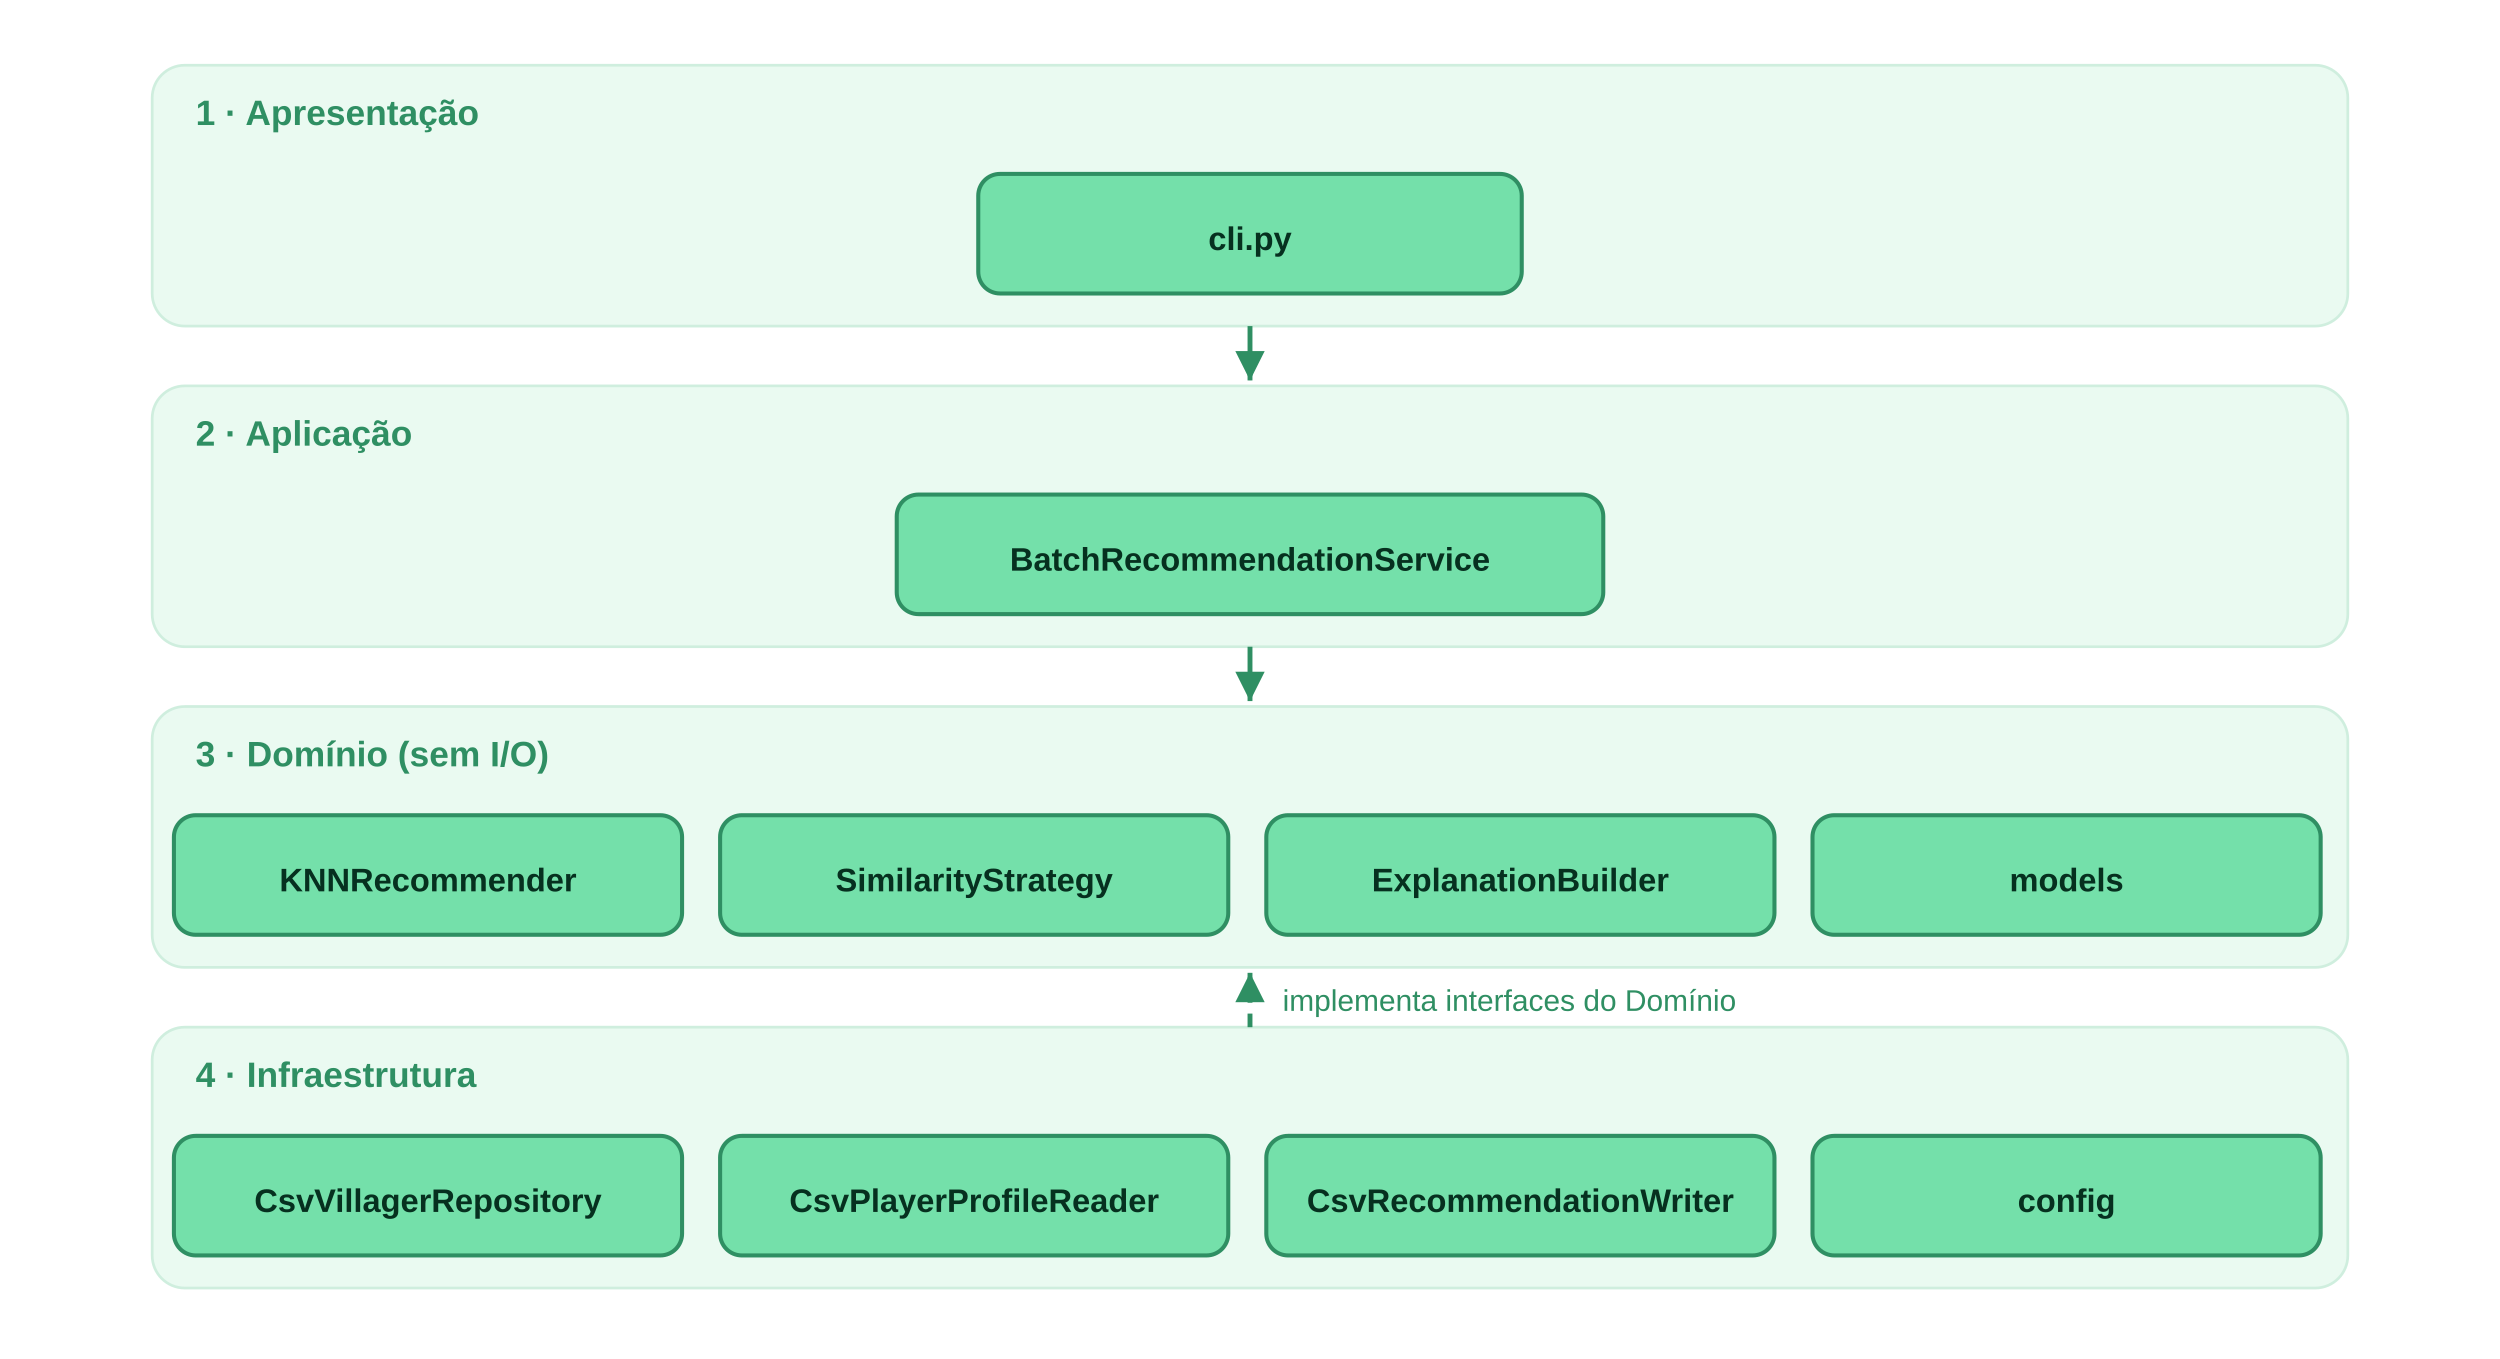
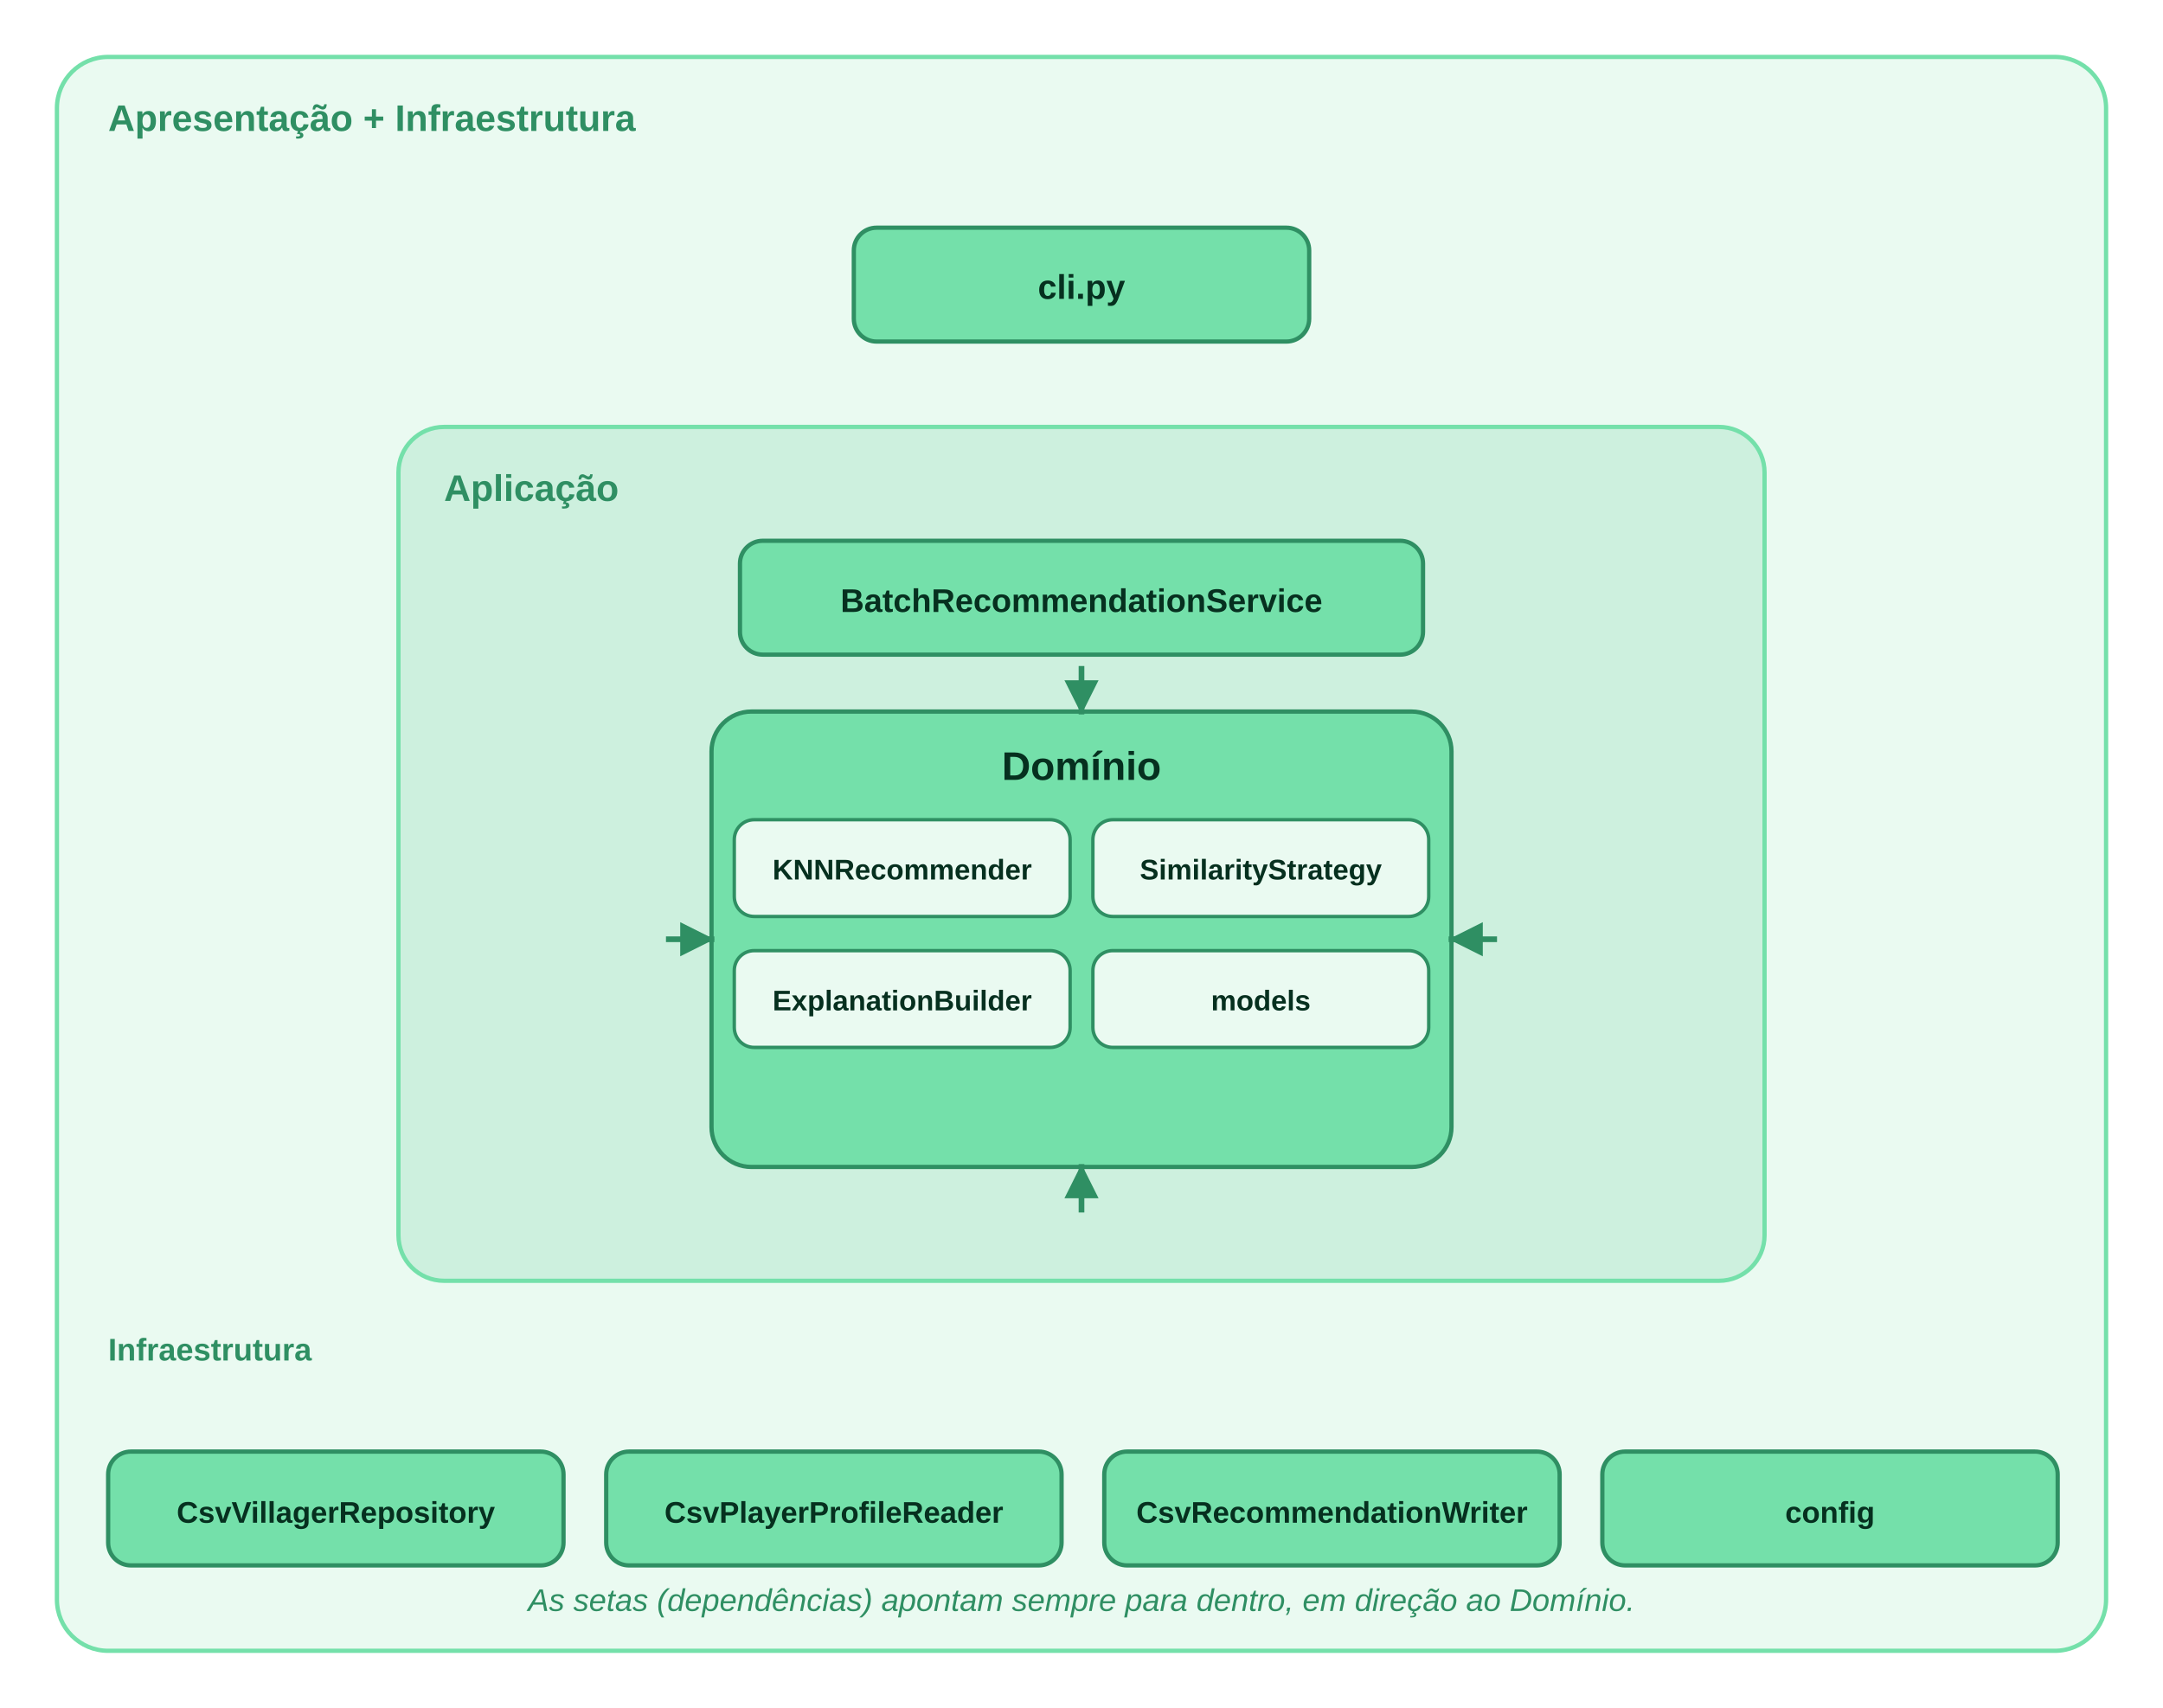
- <svg xmlns="http://www.w3.org/2000/svg" viewBox="0 0 920 500" width="920" height="500" font-family="Segoe UI,Arial,sans-serif">
+ <svg xmlns="http://www.w3.org/2000/svg" viewBox="0 0 760 600" width="760" height="600" font-family="Segoe UI,Arial,sans-serif">
  <defs>
    <marker id="arr" markerWidth="9" markerHeight="9" refX="6" refY="3" orient="auto">
      <path d="M0,0 L6,3 L0,6 Z" fill="#2f8f63" />
    </marker>
  </defs>
-   <rect x="56" y="24" width="808" height="96" rx="12" fill="#eafaf1" stroke="#cfeede" />
-   <rect x="56" y="142" width="808" height="96" rx="12" fill="#eafaf1" stroke="#cfeede" />
-   <rect x="56" y="260" width="808" height="96" rx="12" fill="#eafaf1" stroke="#cfeede" />
-   <rect x="56" y="378" width="808" height="96" rx="12" fill="#eafaf1" stroke="#cfeede" />
-   <text x="72" y="46" font-size="13" font-weight="700" fill="#2f8f63">1 · Apresentação</text>
-   <text x="72" y="164" font-size="13" font-weight="700" fill="#2f8f63">2 · Aplicação</text>
-   <text x="72" y="282" font-size="13" font-weight="700" fill="#2f8f63">3 · Domínio (sem I/O)</text>
-   <text x="72" y="400" font-size="13" font-weight="700" fill="#2f8f63">4 · Infraestrutura</text>
+   <rect x="20" y="20" width="720" height="560" rx="18" fill="#eafaf1" stroke="#74e0aa" stroke-width="1.5" />
+   <rect x="140" y="150" width="480" height="300" rx="16" fill="#cdf0de" stroke="#74e0aa" stroke-width="1.5" />
+   <rect x="250" y="250" width="260" height="160" rx="14" fill="#74e0aa" stroke="#2f8f63" stroke-width="1.5" />
+   <text x="38" y="46" font-size="13" font-weight="700" fill="#2f8f63">Apresentação + Infraestrutura</text>
+   <text x="156" y="176" font-size="13" font-weight="700" fill="#2f8f63">Aplicação</text>
+   <text x="380" y="274" font-size="14" font-weight="700" fill="#06301f" text-anchor="middle">Domínio</text>
+   <text x="38" y="478" font-size="11" font-weight="700" fill="#2f8f63">Infraestrutura</text>
  <g fill="#74e0aa" stroke="#2f8f63" stroke-width="1.5">
-     <rect x="360" y="64" width="200" height="44" rx="8" />
-     <rect x="330" y="182" width="260" height="44" rx="8" />
-     <rect x="64" y="300" width="187" height="44" rx="8" />
-     <rect x="265" y="300" width="187" height="44" rx="8" />
-     <rect x="466" y="300" width="187" height="44" rx="8" />
-     <rect x="667" y="300" width="187" height="44" rx="8" />
-     <rect x="64" y="418" width="187" height="44" rx="8" />
-     <rect x="265" y="418" width="187" height="44" rx="8" />
-     <rect x="466" y="418" width="187" height="44" rx="8" />
-     <rect x="667" y="418" width="187" height="44" rx="8" />
+     <rect x="300" y="80" width="160" height="40" rx="8" />
+     <rect x="260" y="190" width="240" height="40" rx="8" />
+     <rect x="38" y="510" width="160" height="40" rx="8" />
+     <rect x="213" y="510" width="160" height="40" rx="8" />
+     <rect x="388" y="510" width="160" height="40" rx="8" />
+     <rect x="563" y="510" width="160" height="40" rx="8" />
  </g>
-   <g font-size="12" font-weight="600" fill="#06301f" text-anchor="middle">
-     <text x="460" y="92">cli.py</text>
-     <text x="460" y="210">BatchRecommendationService</text>
-     <text x="157.5" y="328">KNNRecommender</text>
-     <text x="358.5" y="328">SimilarityStrategy</text>
-     <text x="559.5" y="328">ExplanationBuilder</text>
-     <text x="760.5" y="328">models</text>
-     <text x="157.5" y="446">CsvVillagerRepository</text>
-     <text x="358.5" y="446">CsvPlayerProfileReader</text>
-     <text x="559.5" y="446">CsvRecommendationWriter</text>
-     <text x="760.5" y="446">config</text>
+   <g fill="#06301f" text-anchor="middle" font-weight="600">
+     <text x="380" y="105" font-size="12">cli.py</text>
+     <text x="380" y="215" font-size="11.5">BatchRecommendationService</text>
+     <text x="118" y="535" font-size="10.5">CsvVillagerRepository</text>
+     <text x="293" y="535" font-size="10.5">CsvPlayerProfileReader</text>
+     <text x="468" y="535" font-size="10.5">CsvRecommendationWriter</text>
+     <text x="643" y="535" font-size="10.5">config</text>
  </g>
-   <g stroke="#2f8f63" stroke-width="1.8" fill="none">
-     <line x1="460" y1="120" x2="460" y2="140" marker-end="url(#arr)" />
-     <line x1="460" y1="238" x2="460" y2="258" marker-end="url(#arr)" />
-     <line x1="460" y1="378" x2="460" y2="358" marker-end="url(#arr)" stroke-dasharray="5 4" />
+   <g fill="#eafaf1" stroke="#2f8f63" stroke-width="1.2">
+     <rect x="258" y="288" width="118" height="34" rx="7" />
+     <rect x="384" y="288" width="118" height="34" rx="7" />
+     <rect x="258" y="334" width="118" height="34" rx="7" />
+     <rect x="384" y="334" width="118" height="34" rx="7" />
  </g>
-   <text x="472" y="372" font-size="11" fill="#2f8f63">implementa interfaces do Domínio</text>
+   <g fill="#06301f" text-anchor="middle" font-weight="600" font-size="10">
+     <text x="317" y="309">KNNRecommender</text>
+     <text x="443" y="309">SimilarityStrategy</text>
+     <text x="317" y="355">ExplanationBuilder</text>
+     <text x="443" y="355">models</text>
+   </g>
+   <g stroke="#2f8f63" stroke-width="2" fill="none">
+     <line x1="380" y1="234" x2="380" y2="251" marker-end="url(#arr)" />
+     <line x1="380" y1="426" x2="380" y2="409" marker-end="url(#arr)" />
+     <line x1="234" y1="330" x2="251" y2="330" marker-end="url(#arr)" />
+     <line x1="526" y1="330" x2="509" y2="330" marker-end="url(#arr)" />
+   </g>
+   <text x="380" y="566" font-size="11" fill="#2f8f63" text-anchor="middle" font-style="italic">As setas (dependências) apontam sempre para dentro, em direção ao Domínio.</text>
</svg>
